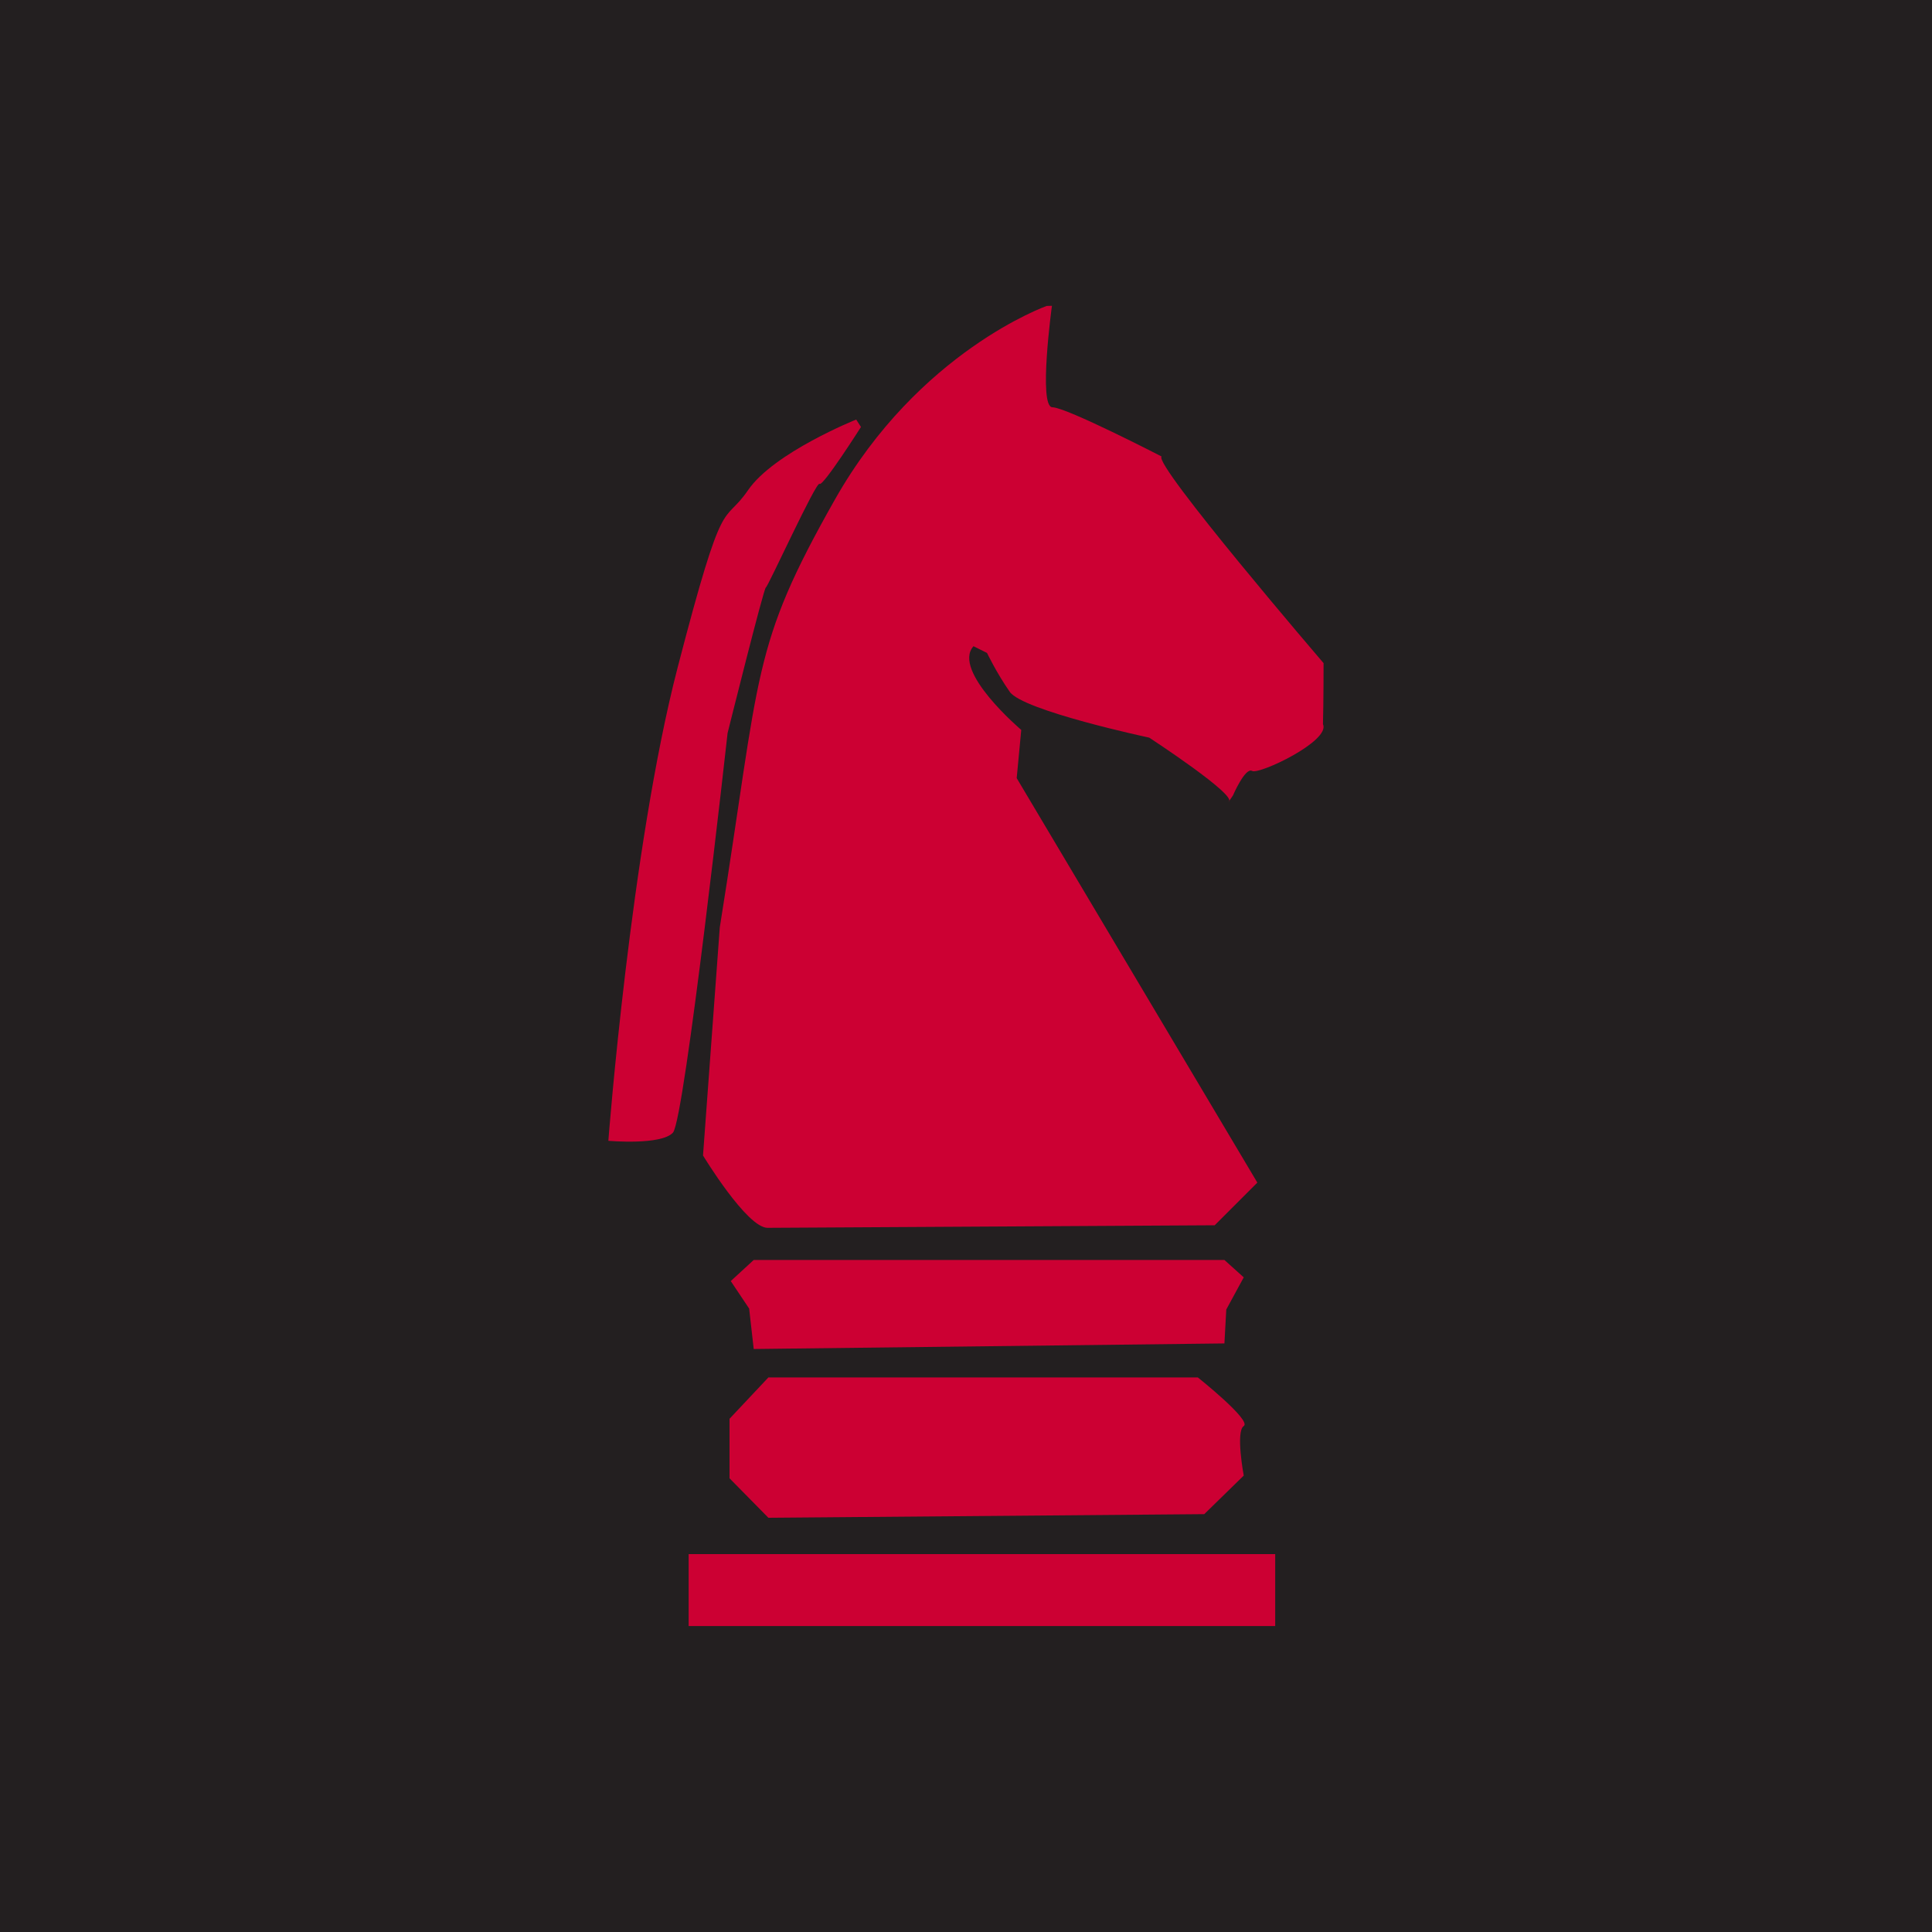
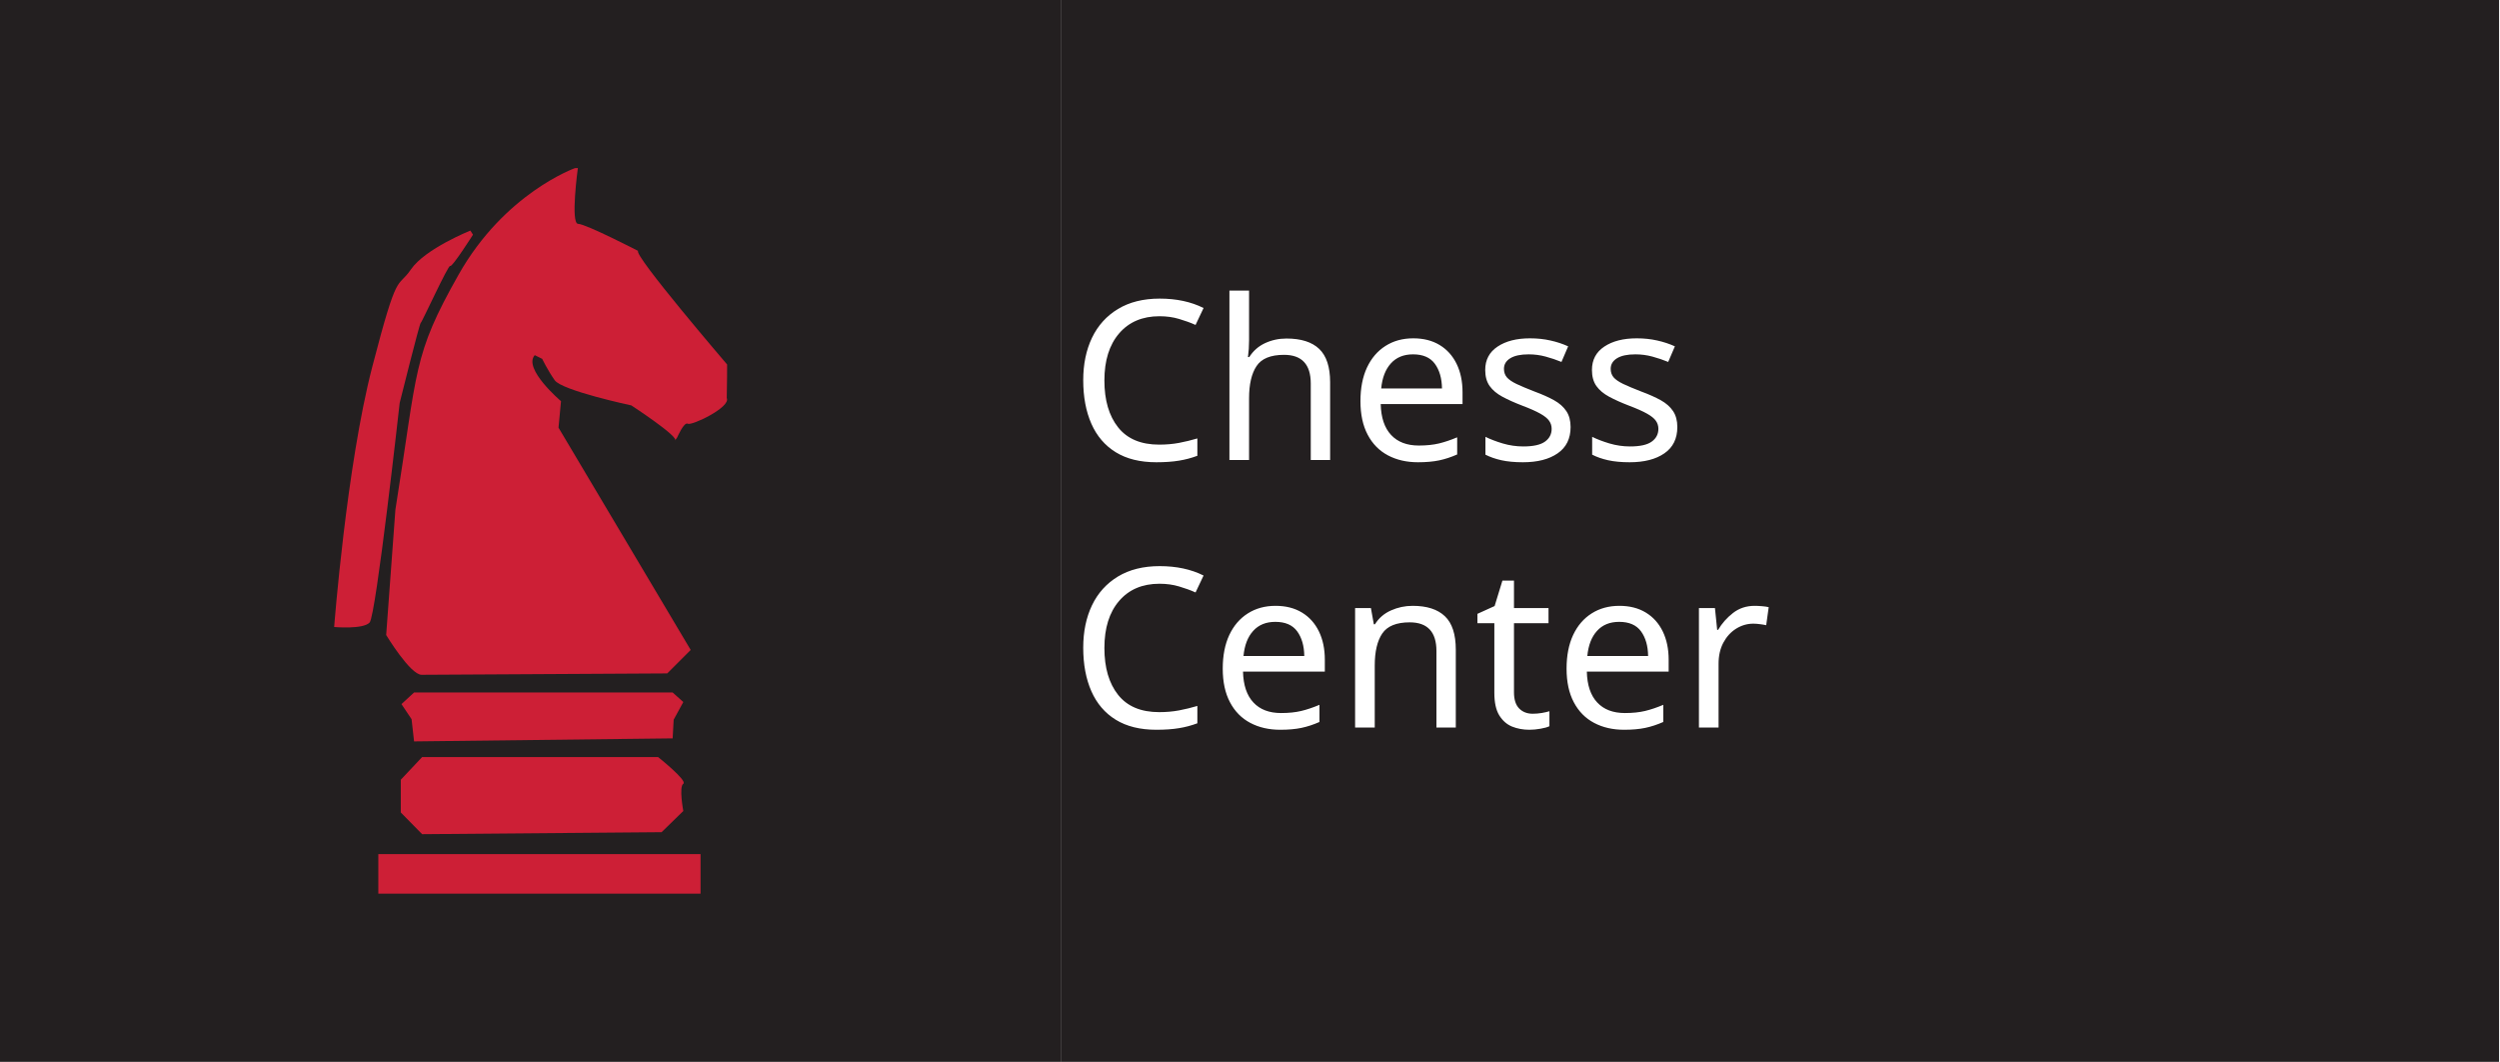
- <svg xmlns="http://www.w3.org/2000/svg" id="Layer_2" data-name="Layer 2" viewBox="0 0 250 250">
+ <svg xmlns="http://www.w3.org/2000/svg" id="Layer_1" data-name="Layer 1" viewBox="0 0 560.73 238.16">
  <defs>
    <style>
      .cls-1 {
-         fill: #c03;
+         fill: #cd1f36;
      }

      .cls-2 {
        fill: #231f20;
      }
+ 
+       .cls-3 {
+         fill: #fff;
+         font-family: HiraKakuStdN-W8-83pv-RKSJ-H, 'Hiragino Kaku Gothic StdN';
+         font-size: 50px;
+       }
    </style>
  </defs>
-   <g id="Layer_1-2" data-name="Layer 1">
+   <g id="Layer_1-2" data-name="Layer 1-2">
    <g>
-       <rect class="cls-2" width="250" height="250" />
+       <rect class="cls-2" width="238.16" height="238.16" />
      <g>
-         <path class="cls-1" d="m135.44,39.59s-16.55,5.85-27.42,25.08-9.53,21.9-14.88,55.34l-2.17,29.51s5.68,9.38,8.36,9.36l57.85-.33,5.52-5.52-31.14-52.34.59-6.24s-9.03-7.65-6.18-10.83l1.75.87s1.23,2.58,2.94,5.03,18.05,5.93,18.05,5.93c0,0,11.61,7.58,10.26,8.32l.57-.83s1.59-3.69,2.48-3.18,10.19-3.88,9.17-6.05c.08-2.55.08-7.9.08-7.9,0,0-22.11-25.79-20.96-26.74,0,0-12.28-6.34-14.13-6.37s-.06-13.13-.06-13.13" />
-         <path class="cls-1" d="m110.79,54.29s-10.64,4.26-13.98,9.12-3.04-.46-9.12,22.95-8.97,61.26-8.97,61.26c0,0,6.84.61,8.36-1.06s7.07-51.7,7.07-51.7c0,0,4.68-18.77,4.95-18.84s6.53-13.82,6.95-13.41,5.36-7.36,5.36-7.36" />
-         <polyline class="cls-1" points="97.53 163.04 158.44 163.04 160.94 165.29 158.68 169.45 158.44 173.84 97.53 174.56 96.94 169.33 94.56 165.77" />
-         <path class="cls-1" d="m99.43,178.24h55.57s7.01,5.58,5.94,6.29,0,6.41,0,6.41l-5.11,4.99-56.4.47-5.03-5.11v-7.7" />
-         <polyline class="cls-1" points="89.11 201.1 89.11 210.41 165.01 210.41 165.01 201.1" />
+         <path class="cls-1" d="m129.02,37.71s-15.77,5.57-26.12,23.89c-10.36,18.32-9.08,20.86-14.18,52.72l-2.07,28.11s5.41,8.94,7.96,8.92l55.11-.31,5.26-5.26-29.66-49.86.56-5.94s-8.6-7.29-5.89-10.32l1.67.83s1.17,2.46,2.8,4.79,17.2,5.65,17.2,5.65c0,0,11.06,7.22,9.77,7.93l.54-.79s1.51-3.52,2.36-3.03,9.71-3.7,8.74-5.76c.08-2.43.08-7.53.08-7.53,0,0-21.06-24.57-19.97-25.47,0,0-11.7-6.04-13.46-6.07s-.06-12.51-.06-12.51" />
+         <path class="cls-1" d="m105.54,51.72s-10.14,4.06-13.32,8.69-2.9-.44-8.69,21.86c-5.79,22.3-8.55,58.36-8.55,58.36,0,0,6.52.58,7.96-1.01s6.74-49.25,6.74-49.25c0,0,4.46-17.88,4.72-17.95s6.22-13.17,6.62-12.77,5.11-7.01,5.11-7.01" />
+         <polyline class="cls-1" points="92.91 155.32 150.93 155.32 153.32 157.46 151.16 161.42 150.93 165.61 92.91 166.29 92.35 161.31 90.08 157.92" />
+         <path class="cls-1" d="m94.72,169.8h52.94s6.68,5.32,5.66,5.99,0,6.11,0,6.11l-4.87,4.75-53.73.45-4.79-4.87v-7.34" />
+         <polyline class="cls-1" points="84.89 191.57 84.89 200.44 157.19 200.44 157.19 191.57" />
      </g>
    </g>
  </g>
+   <rect class="cls-2" x="238.16" width="322.57" height="238.16" />
+   <text class="cls-3" transform="translate(240.01 103.18)">
+     <tspan x="0" y="0">Chess </tspan>
+     <tspan x="0" y="60">Center</tspan>
+   </text>
</svg>
